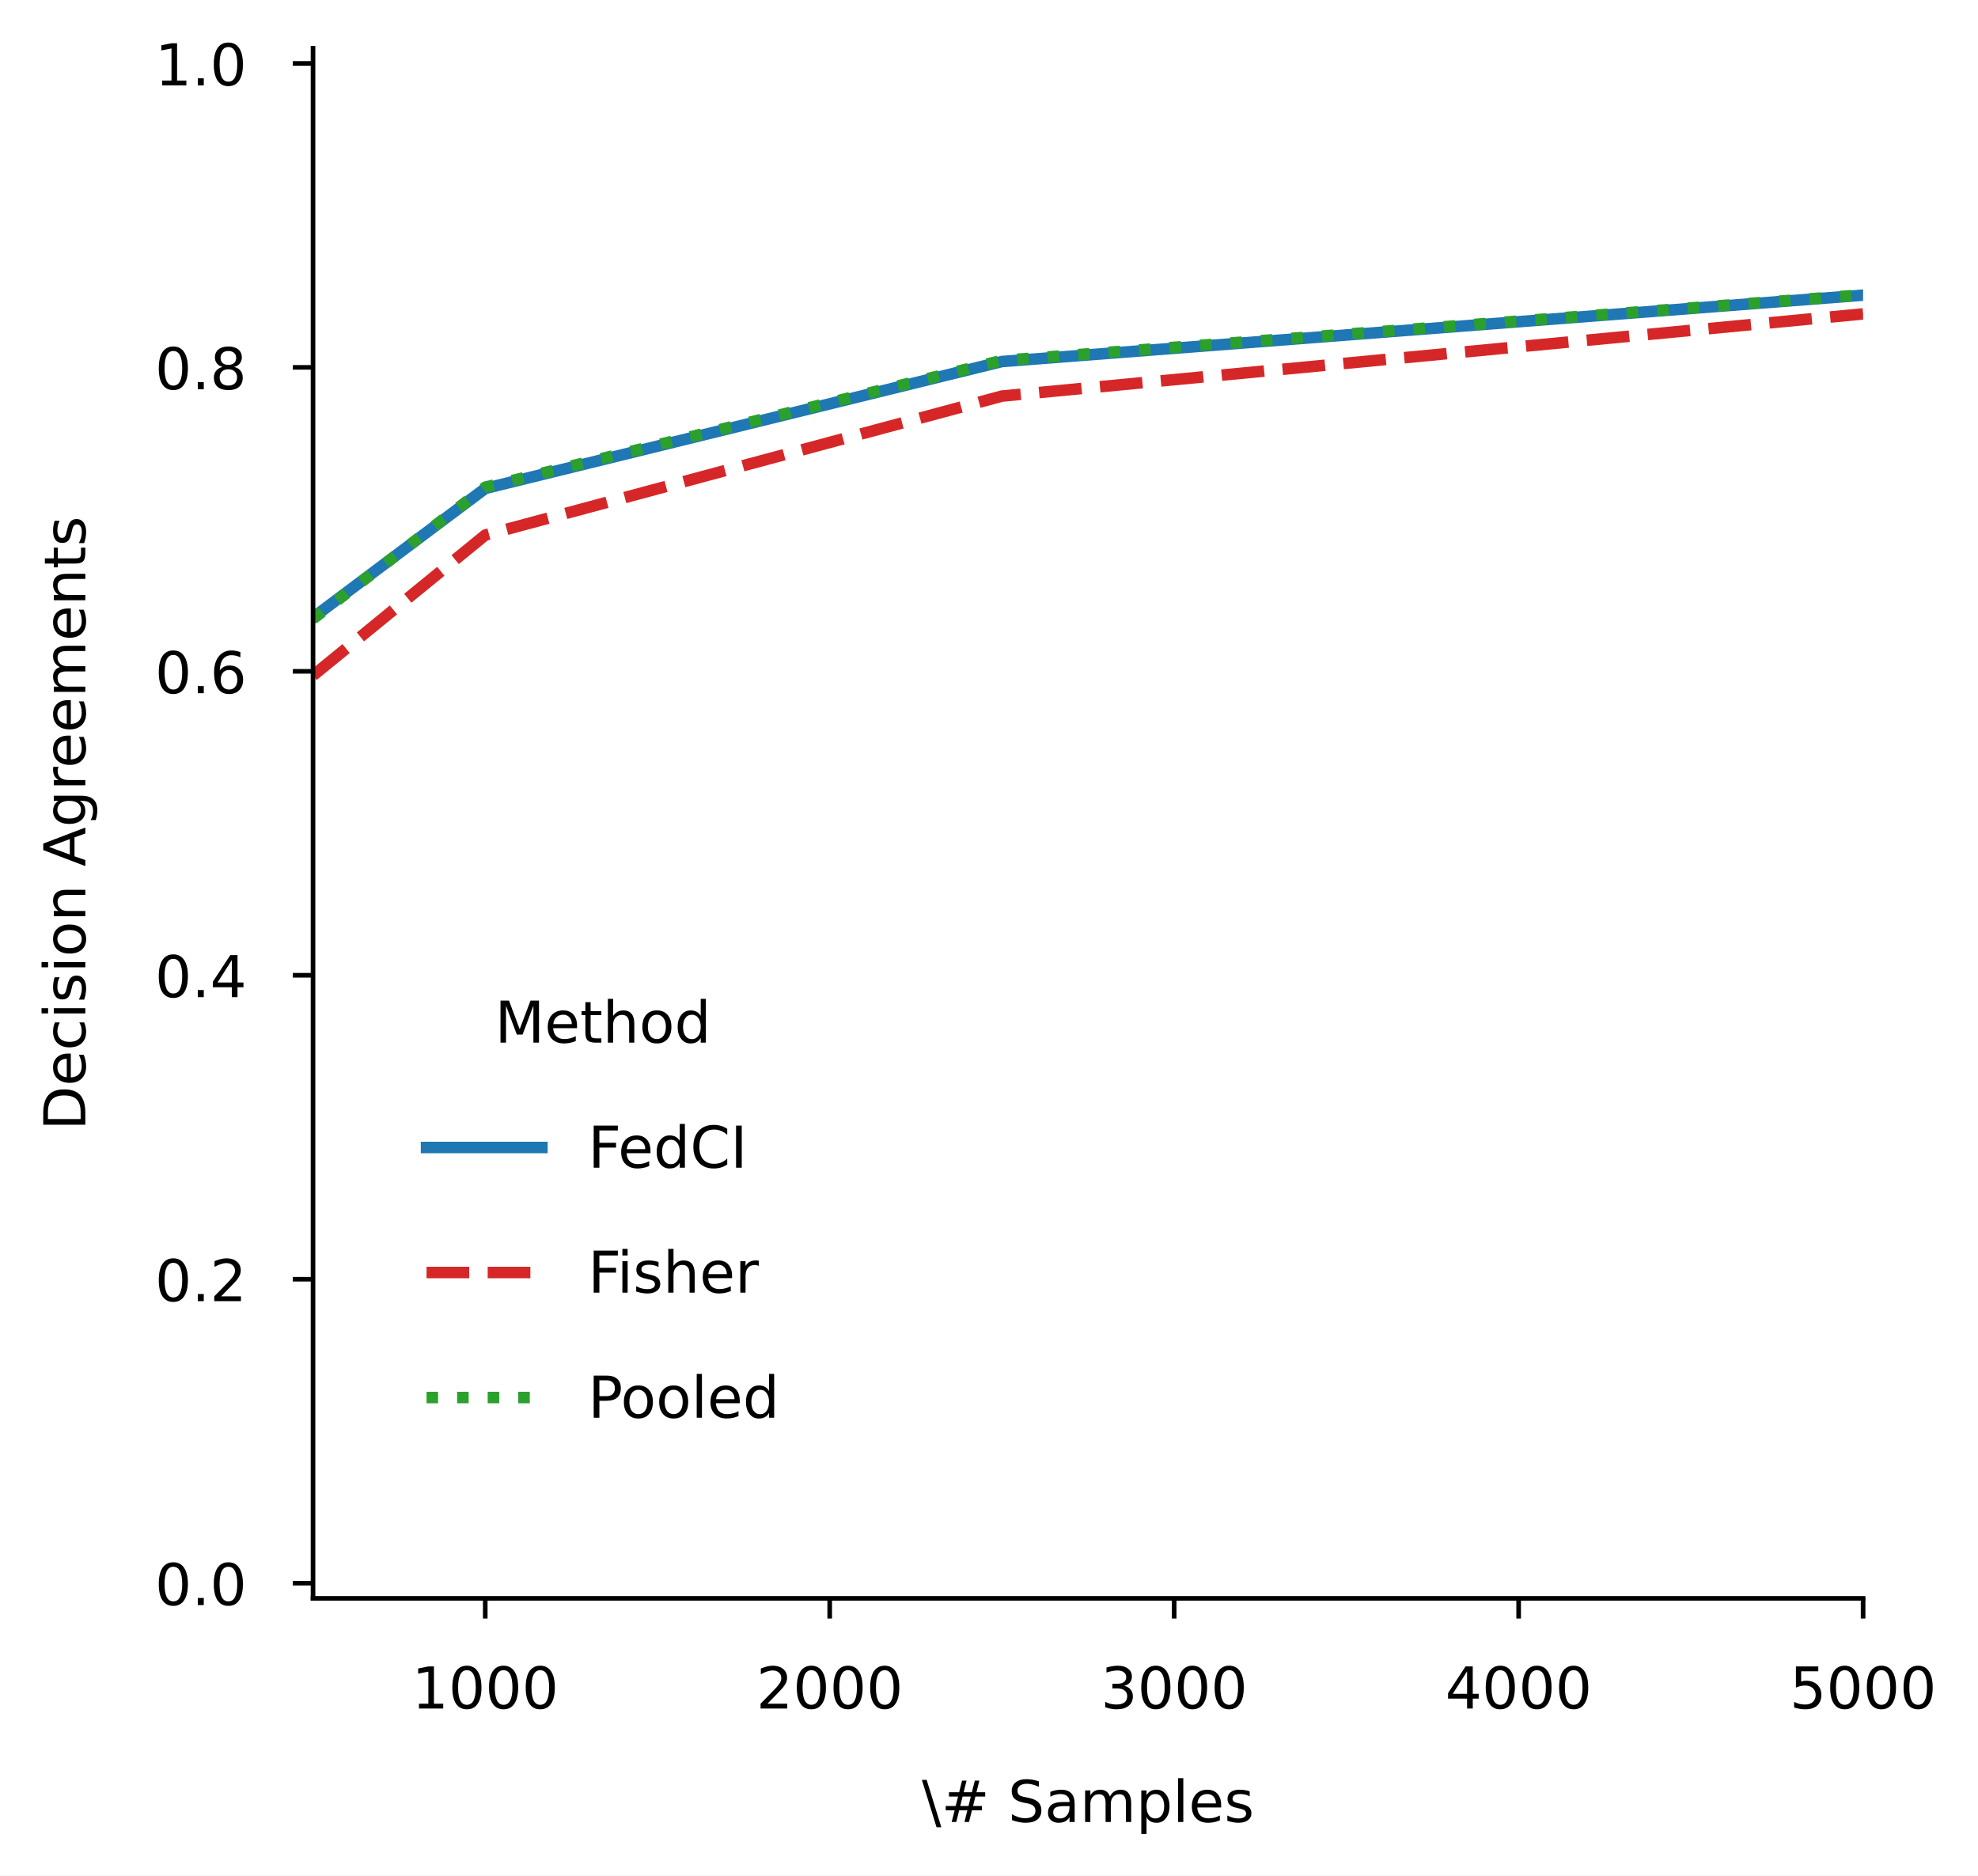
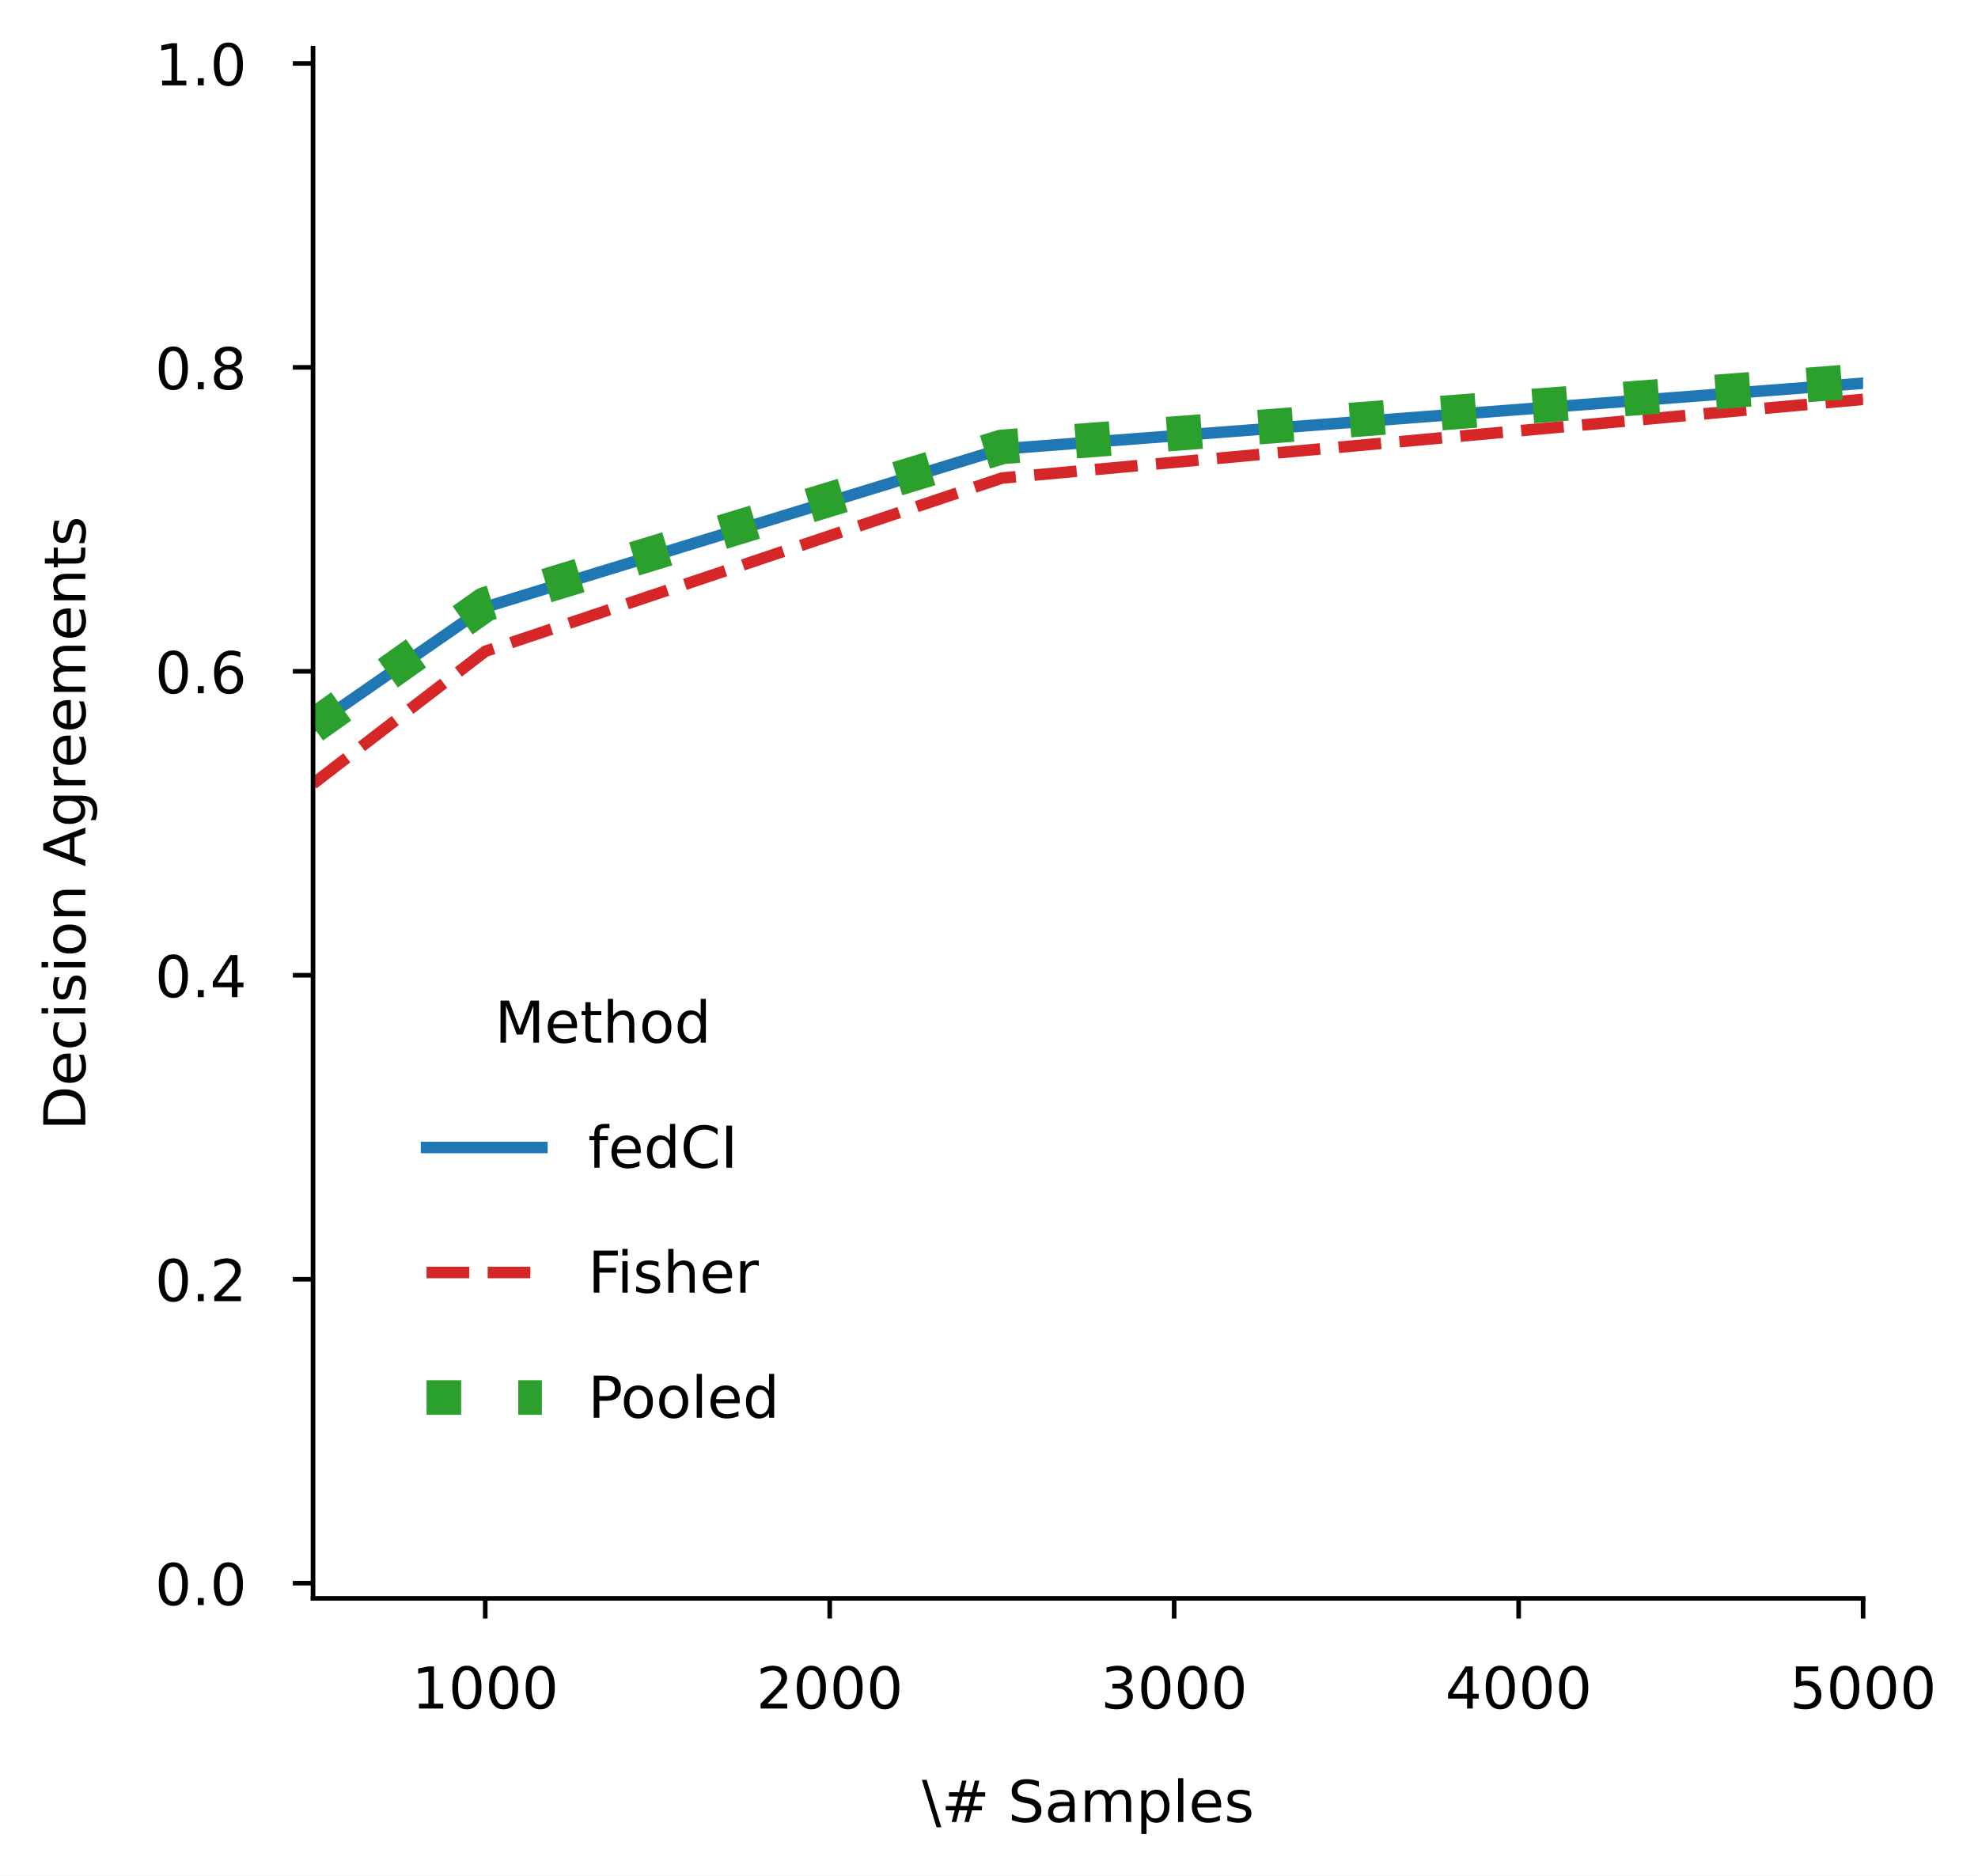
<svg xmlns="http://www.w3.org/2000/svg" xmlns:xlink="http://www.w3.org/1999/xlink" width="343.006pt" height="325.22pt" viewBox="0 0 343.006 325.22" version="1.1">
  <defs>
    <style type="text/css">*{stroke-linejoin: round; stroke-linecap: butt}</style>
  </defs>
  <g id="figure_1">
    <g id="patch_1">
      <path d="M -0 325.22  L 343.006 325.22  L 343.006 0  L -0 0  z " style="fill: #ffffff" />
    </g>
    <g id="axes_1">
      <g id="patch_2">
        <path d="M 54.281 277.164  L 323.081 277.164  L 323.081 8.364  L 54.281 8.364  z " style="fill: #ffffff" />
      </g>
      <g id="line2d_1">
-         <path d="M 54.281 107.088  L 84.148 84.699  L 173.748 62.69  L 323.081 51.182  " clip-path="url(#p4543073d4e)" style="fill: none; stroke: #1f77b4; stroke-width: 2; stroke-linecap: square" />
+         <path d="M 54.281 125.961  L 84.148 105.284  L 173.748 77.85  L 323.081 66.453  " clip-path="url(#p64739cfc38)" style="fill: none; stroke: #1f77b4; stroke-width: 2; stroke-linecap: square" />
      </g>
      <g id="line2d_2">
-         <path d="M 54.281 117.14  L 84.148 92.785  L 173.748 68.684  L 323.081 54.432  " clip-path="url(#p4543073d4e)" style="fill: none; stroke-dasharray: 7.4,3.2; stroke-dashoffset: 0; stroke: #d62728; stroke-width: 2" />
+         <path d="M 54.281 135.917  L 84.148 112.942  L 173.748 82.895  L 323.081 69.246  " clip-path="url(#p64739cfc38)" style="fill: none; stroke-dasharray: 7.4,3.2; stroke-dashoffset: 0; stroke: #d62728; stroke-width: 2" />
      </g>
      <g id="matplotlib.axis_1">
        <g id="xtick_1">
          <g id="line2d_3">
            <defs>
-               <path id="m30f727cfd9" d="M 0 0  L 0 3.5  " style="stroke: #000000; stroke-width: 0.8" />
+               <path id="m18eb672848" d="M 0 0  L 0 3.5  " style="stroke: #000000; stroke-width: 0.8" />
            </defs>
            <g>
-               <use xlink:href="#m30f727cfd9" x="84.148" y="277.164" style="stroke: #000000; stroke-width: 0.8" />
+               <use xlink:href="#m18eb672848" x="84.148" y="277.164" style="stroke: #000000; stroke-width: 0.8" />
            </g>
          </g>
          <g id="text_1">
            <text style="font-size: 10px; font-family: 'DejaVu Sans', 'Bitstream Vera Sans', 'Computer Modern Sans Serif', 'Lucida Grande', 'Verdana', 'Geneva', 'Lucid', 'Arial', 'Helvetica', 'Avant Garde', sans-serif; text-anchor: middle" x="84.148" y="296.262" transform="rotate(-0 84.14792 296.2624)">1000</text>
          </g>
        </g>
        <g id="xtick_2">
          <g id="line2d_4">
            <g>
-               <use xlink:href="#m30f727cfd9" x="143.881" y="277.164" style="stroke: #000000; stroke-width: 0.8" />
+               <use xlink:href="#m18eb672848" x="143.881" y="277.164" style="stroke: #000000; stroke-width: 0.8" />
            </g>
          </g>
          <g id="text_2">
            <text style="font-size: 10px; font-family: 'DejaVu Sans', 'Bitstream Vera Sans', 'Computer Modern Sans Serif', 'Lucida Grande', 'Verdana', 'Geneva', 'Lucid', 'Arial', 'Helvetica', 'Avant Garde', sans-serif; text-anchor: middle" x="143.881" y="296.262" transform="rotate(-0 143.8812 296.2624)">2000</text>
          </g>
        </g>
        <g id="xtick_3">
          <g id="line2d_5">
            <g>
-               <use xlink:href="#m30f727cfd9" x="203.615" y="277.164" style="stroke: #000000; stroke-width: 0.8" />
+               <use xlink:href="#m18eb672848" x="203.615" y="277.164" style="stroke: #000000; stroke-width: 0.8" />
            </g>
          </g>
          <g id="text_3">
            <text style="font-size: 10px; font-family: 'DejaVu Sans', 'Bitstream Vera Sans', 'Computer Modern Sans Serif', 'Lucida Grande', 'Verdana', 'Geneva', 'Lucid', 'Arial', 'Helvetica', 'Avant Garde', sans-serif; text-anchor: middle" x="203.615" y="296.262" transform="rotate(-0 203.6146 296.2624)">3000</text>
          </g>
        </g>
        <g id="xtick_4">
          <g id="line2d_6">
            <g>
-               <use xlink:href="#m30f727cfd9" x="263.348" y="277.164" style="stroke: #000000; stroke-width: 0.8" />
+               <use xlink:href="#m18eb672848" x="263.348" y="277.164" style="stroke: #000000; stroke-width: 0.8" />
            </g>
          </g>
          <g id="text_4">
            <text style="font-size: 10px; font-family: 'DejaVu Sans', 'Bitstream Vera Sans', 'Computer Modern Sans Serif', 'Lucida Grande', 'Verdana', 'Geneva', 'Lucid', 'Arial', 'Helvetica', 'Avant Garde', sans-serif; text-anchor: middle" x="263.348" y="296.262" transform="rotate(-0 263.3479 296.2624)">4000</text>
          </g>
        </g>
        <g id="xtick_5">
          <g id="line2d_7">
            <g>
-               <use xlink:href="#m30f727cfd9" x="323.081" y="277.164" style="stroke: #000000; stroke-width: 0.8" />
+               <use xlink:href="#m18eb672848" x="323.081" y="277.164" style="stroke: #000000; stroke-width: 0.8" />
            </g>
          </g>
          <g id="text_5">
            <text style="font-size: 10px; font-family: 'DejaVu Sans', 'Bitstream Vera Sans', 'Computer Modern Sans Serif', 'Lucida Grande', 'Verdana', 'Geneva', 'Lucid', 'Arial', 'Helvetica', 'Avant Garde', sans-serif; text-anchor: middle" x="323.081" y="296.262" transform="rotate(-0 323.0813 296.2624)">5000</text>
          </g>
        </g>
        <g id="text_6">
          <text style="font-size: 10px; font-family: 'DejaVu Sans', 'Bitstream Vera Sans', 'Computer Modern Sans Serif', 'Lucida Grande', 'Verdana', 'Geneva', 'Lucid', 'Arial', 'Helvetica', 'Avant Garde', sans-serif; text-anchor: middle" x="188.681" y="315.94" transform="rotate(-0 188.6813 315.9405)">\# Samples</text>
        </g>
      </g>
      <g id="matplotlib.axis_2">
        <g id="ytick_1">
          <g id="line2d_8">
            <defs>
-               <path id="m6d732d5064" d="M 0 0  L -3.5 0  " style="stroke: #000000; stroke-width: 0.8" />
+               <path id="m394fc27a23" d="M 0 0  L -3.5 0  " style="stroke: #000000; stroke-width: 0.8" />
            </defs>
            <g>
-               <use xlink:href="#m6d732d5064" x="54.281" y="274.529" style="stroke: #000000; stroke-width: 0.8" />
+               <use xlink:href="#m394fc27a23" x="54.281" y="274.529" style="stroke: #000000; stroke-width: 0.8" />
            </g>
          </g>
          <g id="text_7">
            <text style="font-size: 10px; font-family: 'DejaVu Sans', 'Bitstream Vera Sans', 'Computer Modern Sans Serif', 'Lucida Grande', 'Verdana', 'Geneva', 'Lucid', 'Arial', 'Helvetica', 'Avant Garde', sans-serif; text-anchor: end" x="42.781" y="278.328" transform="rotate(-0 42.78125 278.3278)">0.0</text>
          </g>
        </g>
        <g id="ytick_2">
          <g id="line2d_9">
            <g>
-               <use xlink:href="#m6d732d5064" x="54.281" y="221.823" style="stroke: #000000; stroke-width: 0.8" />
+               <use xlink:href="#m394fc27a23" x="54.281" y="221.823" style="stroke: #000000; stroke-width: 0.8" />
            </g>
          </g>
          <g id="text_8">
            <text style="font-size: 10px; font-family: 'DejaVu Sans', 'Bitstream Vera Sans', 'Computer Modern Sans Serif', 'Lucida Grande', 'Verdana', 'Geneva', 'Lucid', 'Arial', 'Helvetica', 'Avant Garde', sans-serif; text-anchor: end" x="42.781" y="225.622" transform="rotate(-0 42.78125 225.622)">0.2</text>
          </g>
        </g>
        <g id="ytick_3">
          <g id="line2d_10">
            <g>
-               <use xlink:href="#m6d732d5064" x="54.281" y="169.117" style="stroke: #000000; stroke-width: 0.8" />
+               <use xlink:href="#m394fc27a23" x="54.281" y="169.117" style="stroke: #000000; stroke-width: 0.8" />
            </g>
          </g>
          <g id="text_9">
            <text style="font-size: 10px; font-family: 'DejaVu Sans', 'Bitstream Vera Sans', 'Computer Modern Sans Serif', 'Lucida Grande', 'Verdana', 'Geneva', 'Lucid', 'Arial', 'Helvetica', 'Avant Garde', sans-serif; text-anchor: end" x="42.781" y="172.916" transform="rotate(-0 42.78125 172.9161)">0.4</text>
          </g>
        </g>
        <g id="ytick_4">
          <g id="line2d_11">
            <g>
-               <use xlink:href="#m6d732d5064" x="54.281" y="116.411" style="stroke: #000000; stroke-width: 0.8" />
+               <use xlink:href="#m394fc27a23" x="54.281" y="116.411" style="stroke: #000000; stroke-width: 0.8" />
            </g>
          </g>
          <g id="text_10">
            <text style="font-size: 10px; font-family: 'DejaVu Sans', 'Bitstream Vera Sans', 'Computer Modern Sans Serif', 'Lucida Grande', 'Verdana', 'Geneva', 'Lucid', 'Arial', 'Helvetica', 'Avant Garde', sans-serif; text-anchor: end" x="42.781" y="120.21" transform="rotate(-0 42.78125 120.2102)">0.6</text>
          </g>
        </g>
        <g id="ytick_5">
          <g id="line2d_12">
            <g>
-               <use xlink:href="#m6d732d5064" x="54.281" y="63.705" style="stroke: #000000; stroke-width: 0.8" />
+               <use xlink:href="#m394fc27a23" x="54.281" y="63.705" style="stroke: #000000; stroke-width: 0.8" />
            </g>
          </g>
          <g id="text_11">
            <text style="font-size: 10px; font-family: 'DejaVu Sans', 'Bitstream Vera Sans', 'Computer Modern Sans Serif', 'Lucida Grande', 'Verdana', 'Geneva', 'Lucid', 'Arial', 'Helvetica', 'Avant Garde', sans-serif; text-anchor: end" x="42.781" y="67.504" transform="rotate(-0 42.78125 67.50432)">0.8</text>
          </g>
        </g>
        <g id="ytick_6">
          <g id="line2d_13">
            <g>
-               <use xlink:href="#m6d732d5064" x="54.281" y="10.999" style="stroke: #000000; stroke-width: 0.8" />
+               <use xlink:href="#m394fc27a23" x="54.281" y="10.999" style="stroke: #000000; stroke-width: 0.8" />
            </g>
          </g>
          <g id="text_12">
            <text style="font-size: 10px; font-family: 'DejaVu Sans', 'Bitstream Vera Sans', 'Computer Modern Sans Serif', 'Lucida Grande', 'Verdana', 'Geneva', 'Lucid', 'Arial', 'Helvetica', 'Avant Garde', sans-serif; text-anchor: end" x="42.781" y="14.798" transform="rotate(-0 42.78125 14.79844)">1.0</text>
          </g>
        </g>
        <g id="text_13">
          <text style="font-size: 10px; font-family: 'DejaVu Sans', 'Bitstream Vera Sans', 'Computer Modern Sans Serif', 'Lucida Grande', 'Verdana', 'Geneva', 'Lucid', 'Arial', 'Helvetica', 'Avant Garde', sans-serif; text-anchor: middle" x="14.798" y="142.764" transform="rotate(-90 14.79844 142.7639)">Decision Agreements</text>
        </g>
      </g>
      <g id="line2d_14">
-         <path d="M 54.281 107.31  L 84.148 84.477  L 173.748 62.5  L 323.081 51.118  " clip-path="url(#p4543073d4e)" style="fill: none; stroke-dasharray: 2,3.3; stroke-dashoffset: 0; stroke: #2ca02c; stroke-width: 2" />
+         <path d="M 54.281 125.961  L 84.148 104.789  L 173.748 77.49  L 323.081 66.003  " clip-path="url(#p64739cfc38)" style="fill: none; stroke-dasharray: 6,9.9; stroke-dashoffset: 0; stroke: #2ca02c; stroke-width: 6" />
      </g>
      <g id="patch_3">
        <path d="M 54.281 277.164  L 54.281 8.364  " style="fill: none; stroke: #000000; stroke-width: 0.8; stroke-linejoin: miter; stroke-linecap: square" />
      </g>
      <g id="patch_4">
        <path d="M 54.281 277.164  L 323.081 277.164  " style="fill: none; stroke: #000000; stroke-width: 0.8; stroke-linejoin: miter; stroke-linecap: square" />
      </g>
      <g id="legend_1">
        <g id="text_14">
          <text style="font-size: 10px; font-family: 'DejaVu Sans', 'Bitstream Vera Sans', 'Computer Modern Sans Serif', 'Lucida Grande', 'Verdana', 'Geneva', 'Lucid', 'Arial', 'Helvetica', 'Avant Garde', sans-serif; text-anchor: start" x="85.808" y="180.802" transform="rotate(-0 85.80831 180.8024)">Method</text>
        </g>
        <g id="line2d_15">
          <path d="M 73.969 198.98  L 83.969 198.98  L 93.969 198.98  " style="fill: none; stroke: #1f77b4; stroke-width: 2; stroke-linecap: square" />
        </g>
        <g id="text_15">
-           <text style="font-size: 10px; font-family: 'DejaVu Sans', 'Bitstream Vera Sans', 'Computer Modern Sans Serif', 'Lucida Grande', 'Verdana', 'Geneva', 'Lucid', 'Arial', 'Helvetica', 'Avant Garde', sans-serif; text-anchor: start" x="101.969" y="202.48" transform="rotate(-0 101.9693 202.4805)">FedCI</text>
+           <text style="font-size: 10px; font-family: 'DejaVu Sans', 'Bitstream Vera Sans', 'Computer Modern Sans Serif', 'Lucida Grande', 'Verdana', 'Geneva', 'Lucid', 'Arial', 'Helvetica', 'Avant Garde', sans-serif; text-anchor: start" x="101.969" y="202.48" transform="rotate(-0 101.9693 202.4805)">fedCI</text>
        </g>
        <g id="line2d_16">
          <path d="M 73.969 220.659  L 83.969 220.659  L 93.969 220.659  " style="fill: none; stroke-dasharray: 7.4,3.2; stroke-dashoffset: 0; stroke: #d62728; stroke-width: 2" />
        </g>
        <g id="text_16">
          <text style="font-size: 10px; font-family: 'DejaVu Sans', 'Bitstream Vera Sans', 'Computer Modern Sans Serif', 'Lucida Grande', 'Verdana', 'Geneva', 'Lucid', 'Arial', 'Helvetica', 'Avant Garde', sans-serif; text-anchor: start" x="101.969" y="224.159" transform="rotate(-0 101.9693 224.1586)">Fisher</text>
        </g>
        <g id="line2d_17">
-           <path d="M 73.969 242.337  L 83.969 242.337  L 93.969 242.337  " style="fill: none; stroke-dasharray: 2,3.3; stroke-dashoffset: 0; stroke: #2ca02c; stroke-width: 2" />
+           <path d="M 73.969 242.337  L 83.969 242.337  L 93.969 242.337  " style="fill: none; stroke-dasharray: 6,9.9; stroke-dashoffset: 0; stroke: #2ca02c; stroke-width: 6" />
        </g>
        <g id="text_17">
          <text style="font-size: 10px; font-family: 'DejaVu Sans', 'Bitstream Vera Sans', 'Computer Modern Sans Serif', 'Lucida Grande', 'Verdana', 'Geneva', 'Lucid', 'Arial', 'Helvetica', 'Avant Garde', sans-serif; text-anchor: start" x="101.969" y="245.837" transform="rotate(-0 101.9693 245.8367)">Pooled</text>
        </g>
      </g>
    </g>
  </g>
  <defs>
-     <clipPath id="p4543073d4e">
+     <clipPath id="p64739cfc38">
      <rect x="54.281" y="8.364" width="268.8" height="268.8" />
    </clipPath>
  </defs>
</svg>
